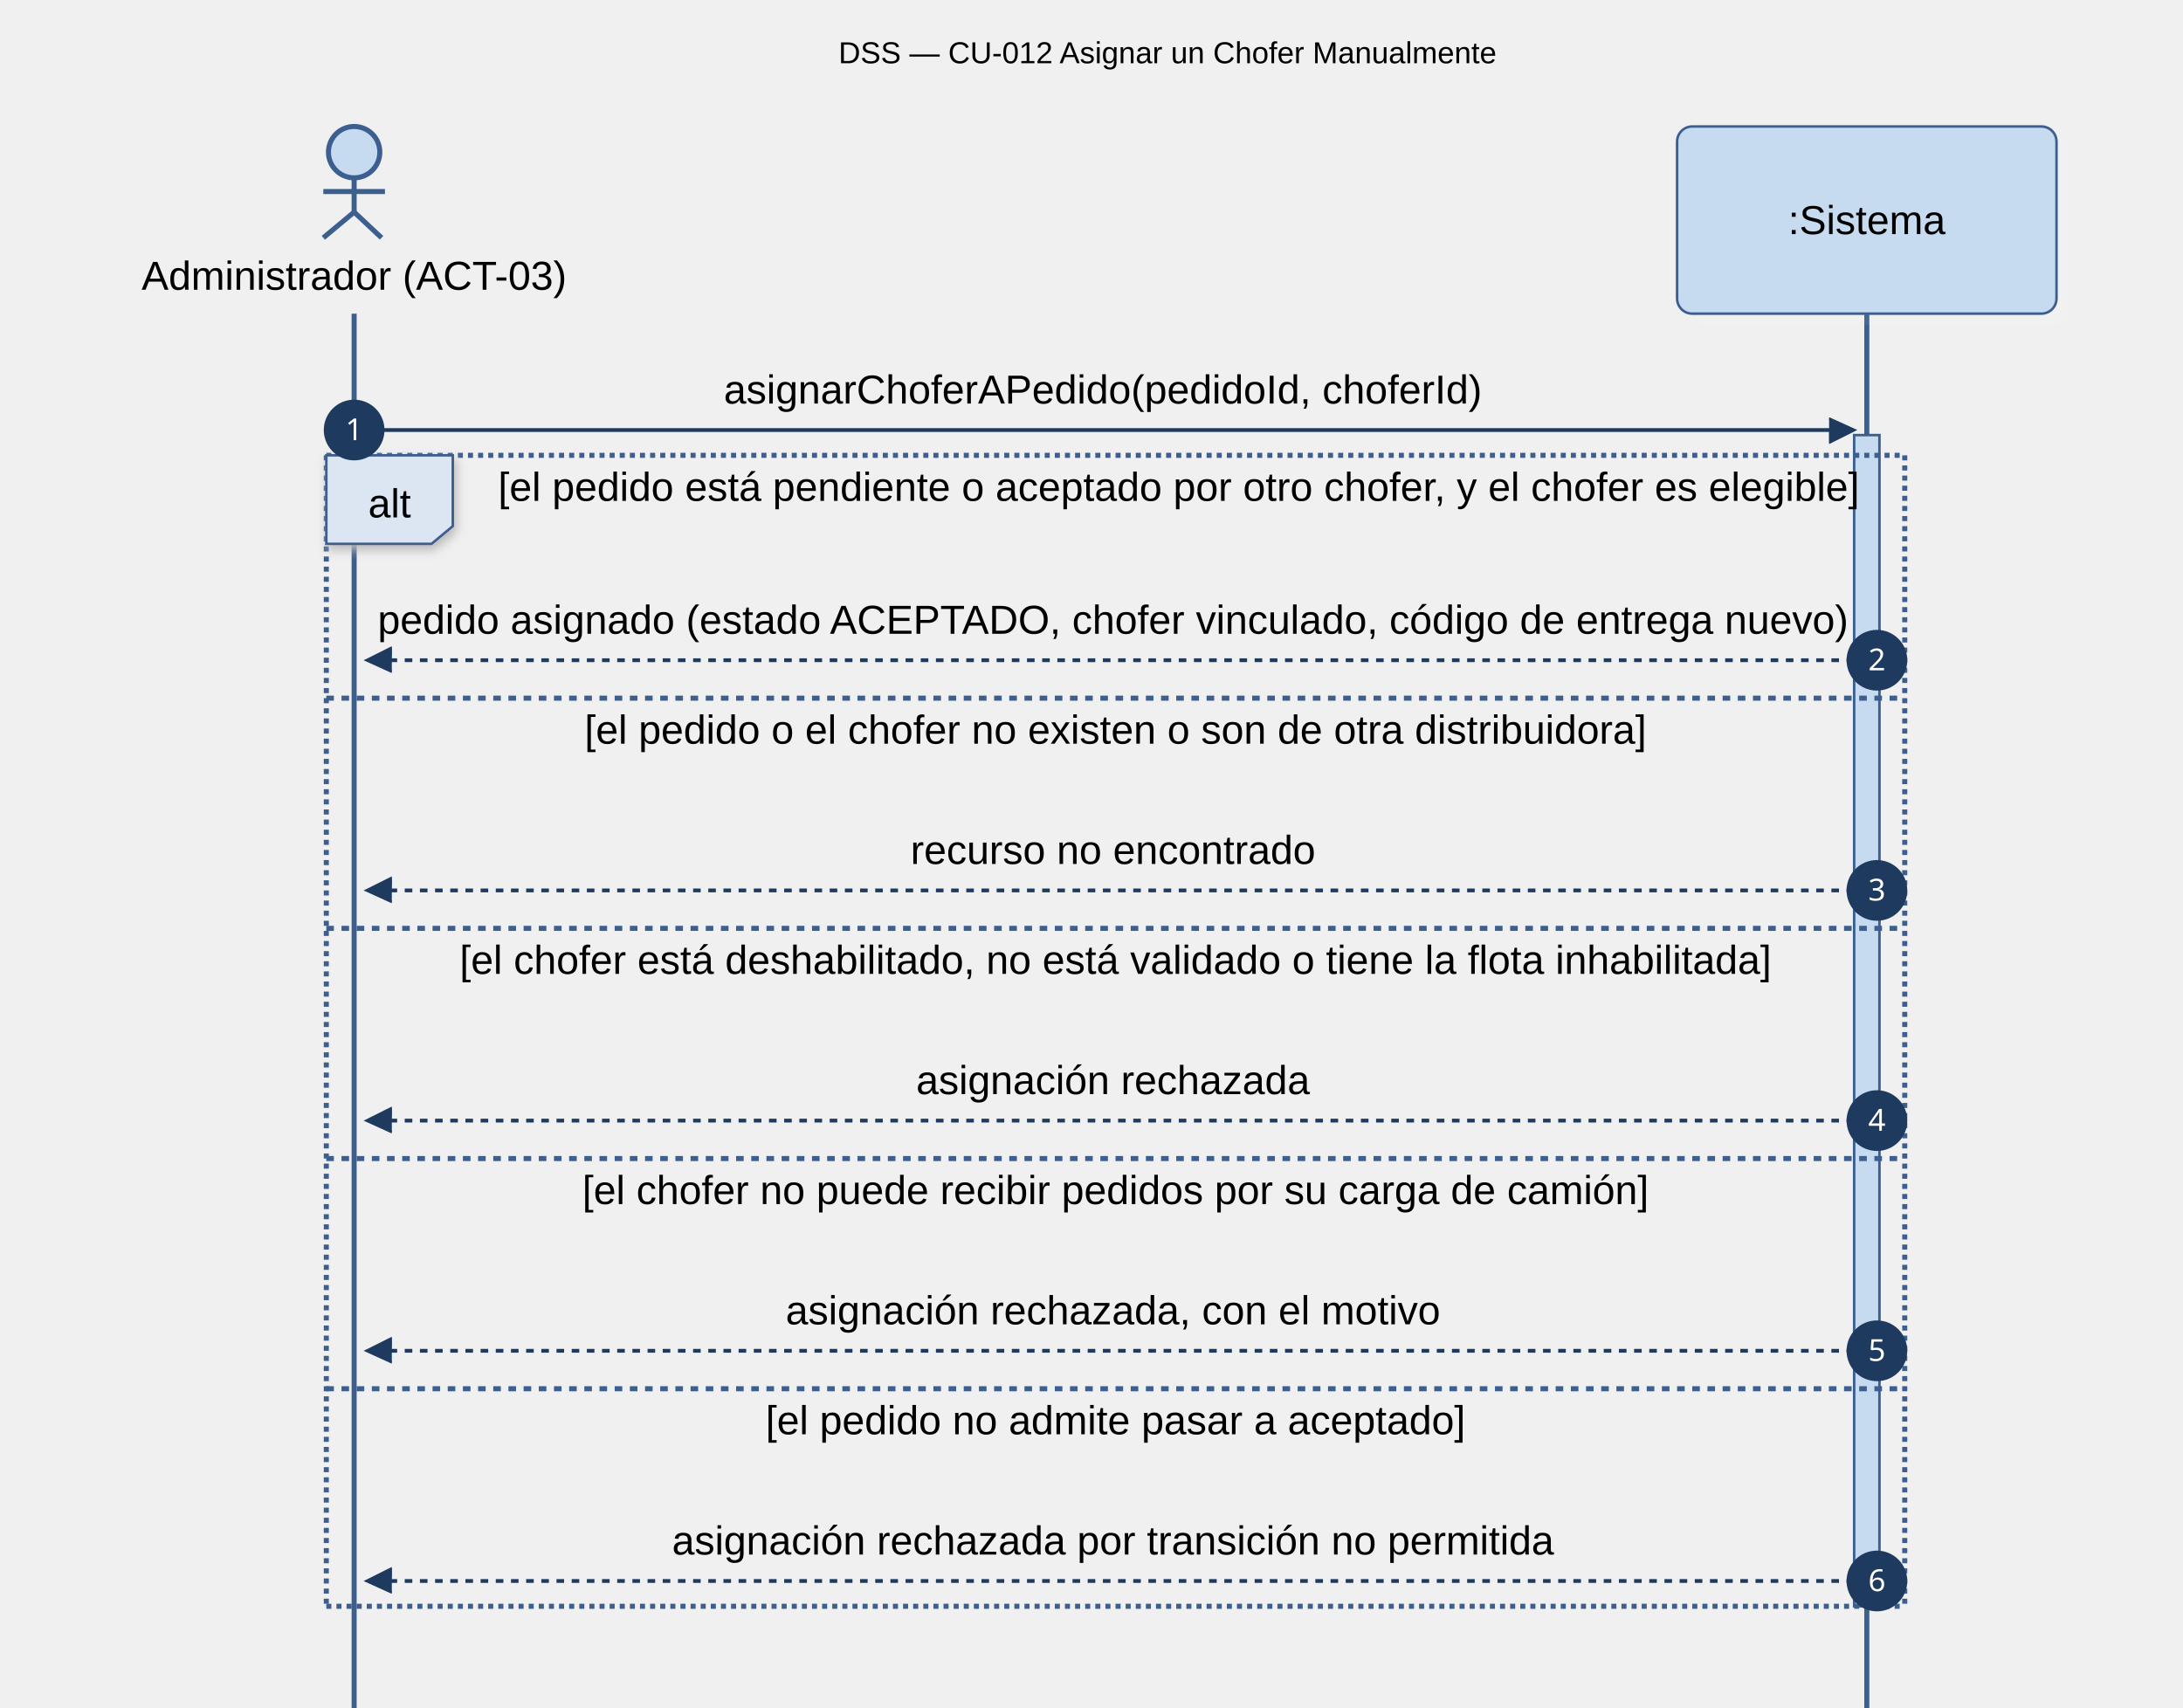
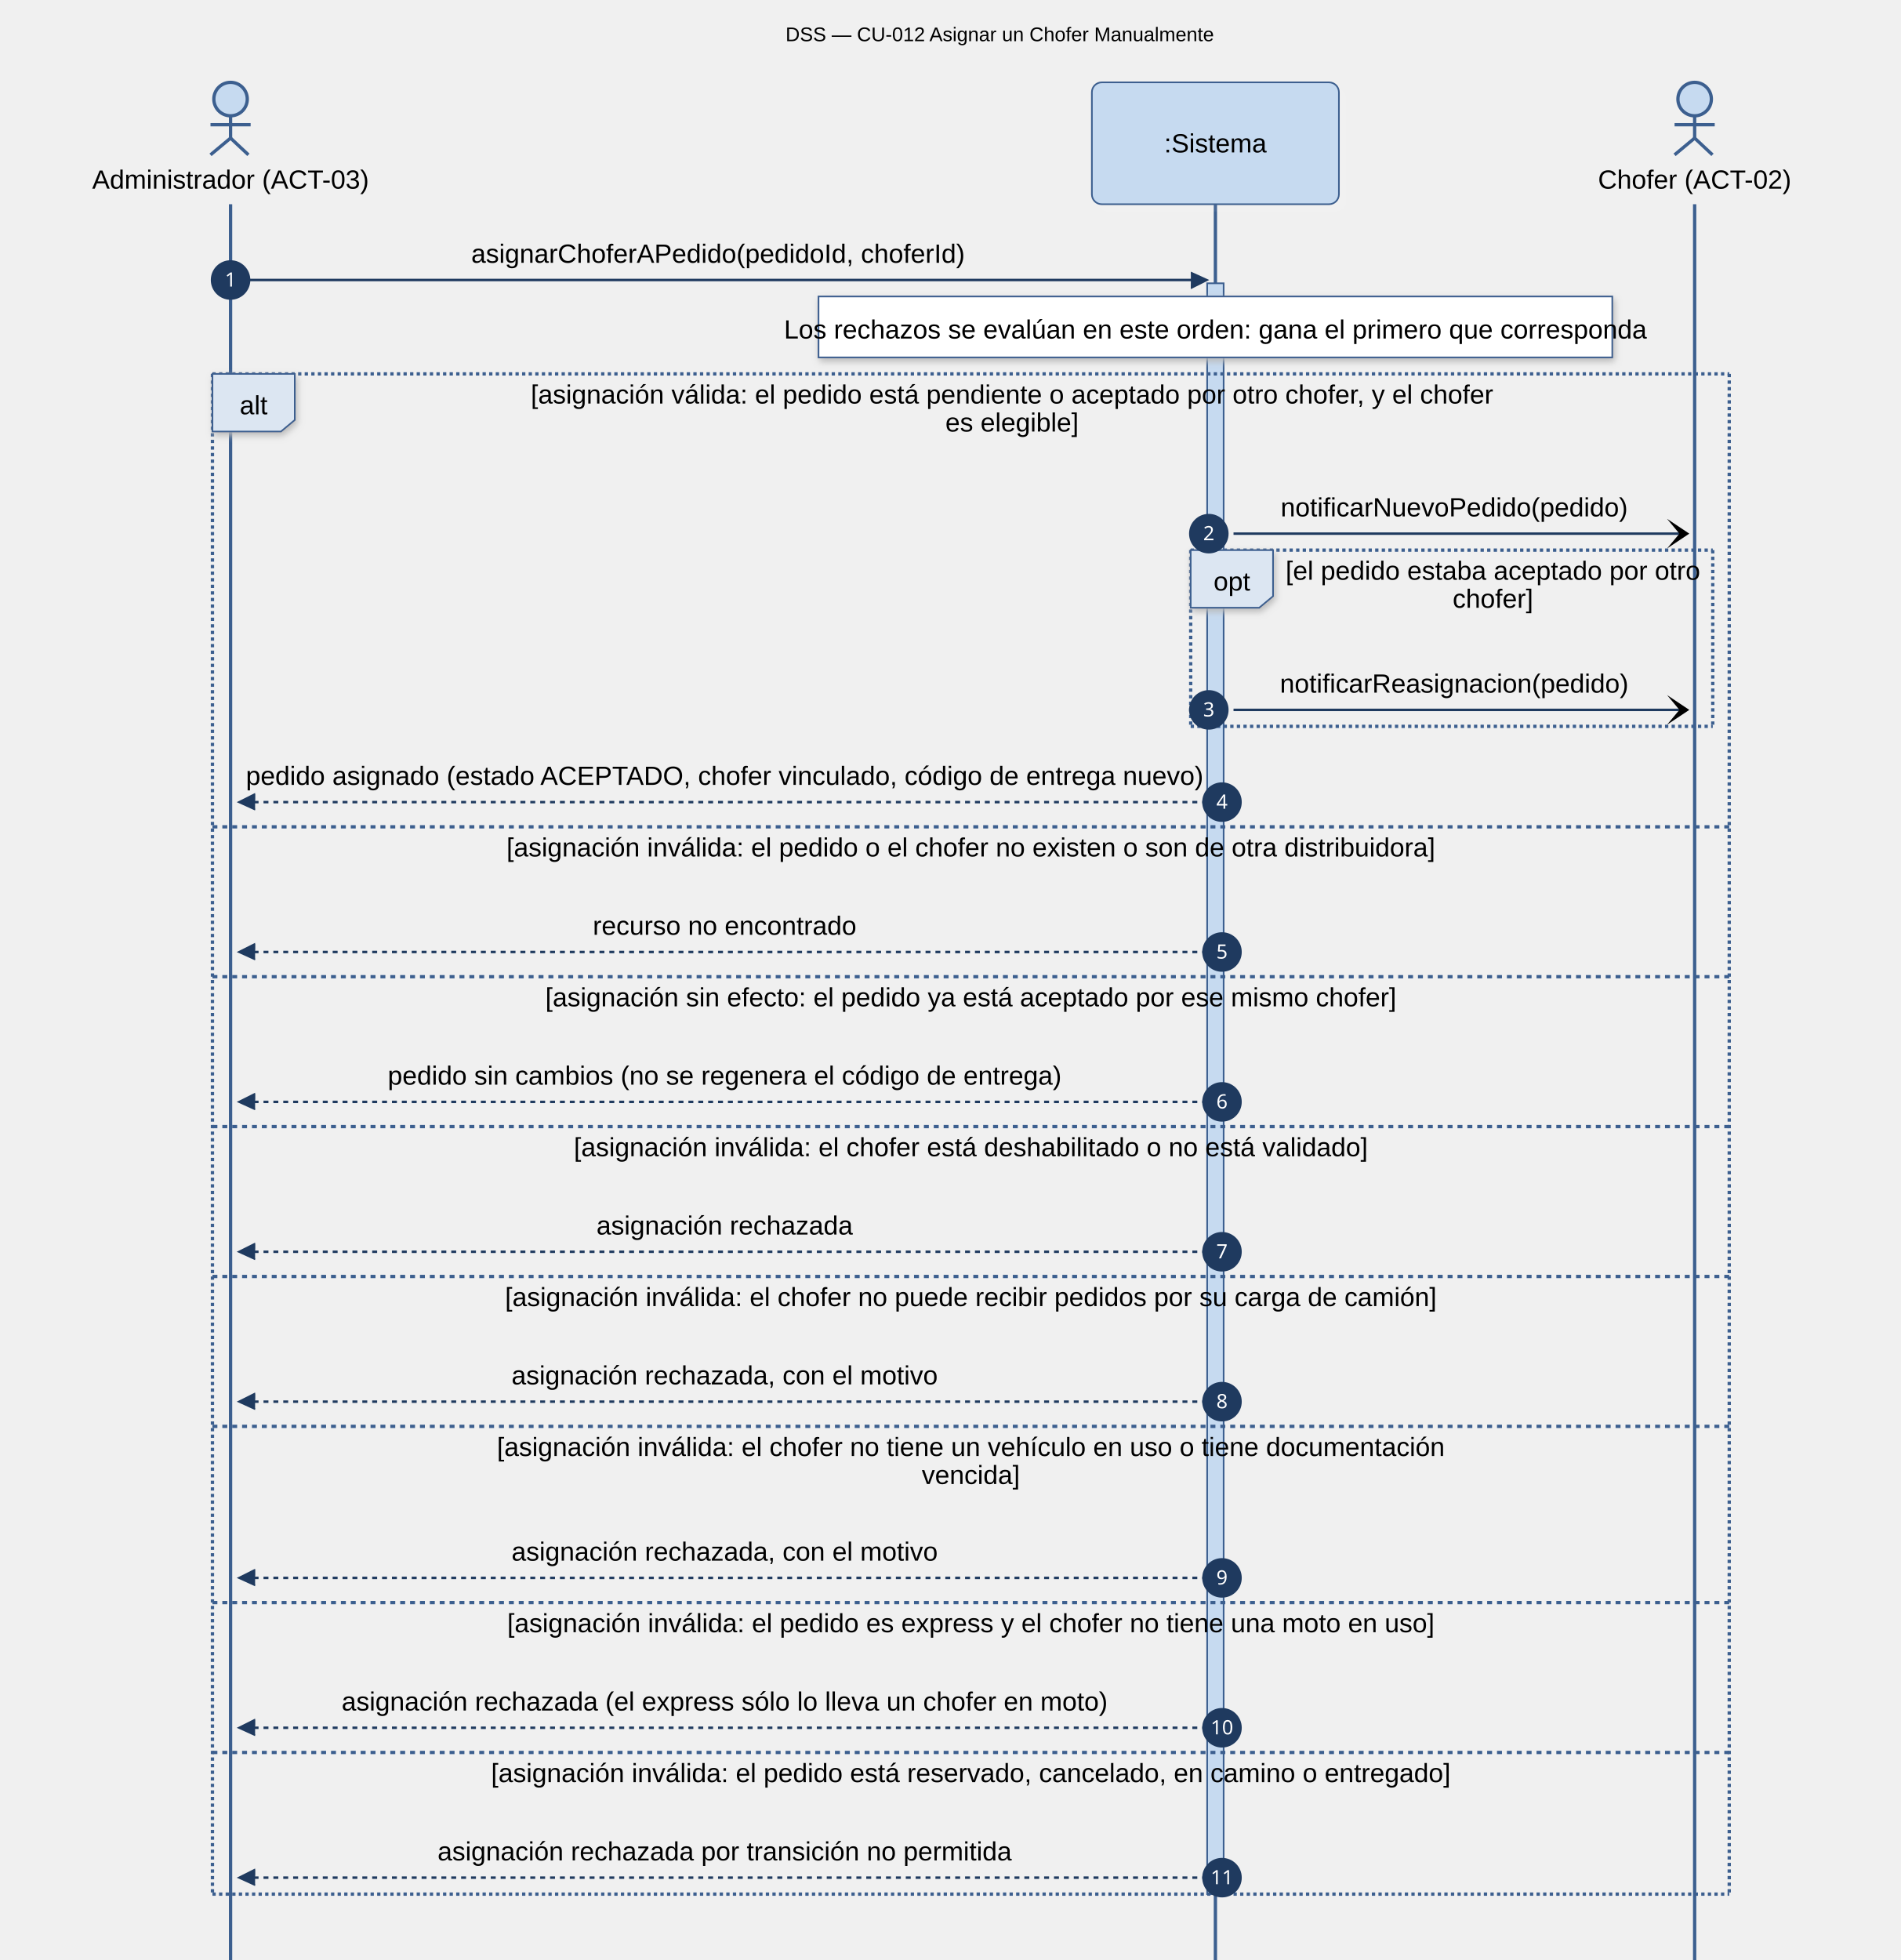
- <svg xmlns="http://www.w3.org/2000/svg" id="my-svg" width="100%" style="max-width: 863px; background-color: white;" viewBox="-50 -50 863 675" role="graphics-document document" aria-roledescription="sequence">
+ <svg xmlns="http://www.w3.org/2000/svg" id="my-svg" width="100%" style="max-width: 1154px; background-color: white;" viewBox="-50 -50 1154 1190" role="graphics-document document" aria-roledescription="sequence">
+   <g>
+     <line id="actor2" x1="979" y1="74" x2="979" y2="2000" class="actor-line 200" stroke-width="0.5px" stroke="#999" name="CHO" data-et="life-line" data-id="CHO" />
+   </g>
  <g>
    <line id="actor1" x1="688" y1="74" x2="688" y2="2000" class="actor-line 200" stroke-width="0.5px" stroke="#999" name="SIS" data-et="life-line" data-id="SIS" />
    <g id="root-1" data-look="neo" data-et="participant" data-type="participant" data-id="SIS">
      <rect x="613" y="0" fill="#eaeaea" stroke="#666" width="150" height="74" name="SIS" rx="6" ry="6" class="actor actor-top" data-look="neo" filter="url(#my-svg-drop-shadow)" />
      <text x="688" y="37" dominant-baseline="central" alignment-baseline="central" class="actor actor-box" style="text-anchor: middle; font-size: 16px; font-weight: 400;">
        <tspan x="688" dy="0">:Sistema</tspan>
      </text>
    </g>
  </g>
  <g>
    <line id="actor0" x1="90" y1="74" x2="90" y2="2000" class="actor-line 200" stroke-width="0.5px" stroke="#999" name="ADM" data-et="life-line" data-id="ADM" />
  </g>
  <style>#my-svg{font-family:Arial,Helvetica,sans-serif;font-size:12px;fill:#000000;}@keyframes edge-animation-frame{from{stroke-dashoffset:0;}}@keyframes dash{to{stroke-dashoffset:0;}}#my-svg .edge-animation-slow{stroke-dasharray:9,5!important;stroke-dashoffset:900;animation:dash 50s linear infinite;stroke-linecap:round;}#my-svg .edge-animation-fast{stroke-dasharray:9,5!important;stroke-dashoffset:900;animation:dash 20s linear infinite;stroke-linecap:round;}#my-svg .error-icon{fill:hsl(31.429, 58.333%, 90.882%);}#my-svg .error-text{fill:rgb(9.688, 22.604, 36.812);stroke:rgb(9.688, 22.604, 36.812);}#my-svg .edge-thickness-normal{stroke-width:1px;}#my-svg .edge-thickness-thick{stroke-width:3.5px;}#my-svg .edge-pattern-solid{stroke-dasharray:0;}#my-svg .edge-thickness-invisible{stroke-width:0;fill:none;}#my-svg .edge-pattern-dashed{stroke-dasharray:3;}#my-svg .edge-pattern-dotted{stroke-dasharray:2;}#my-svg .marker{fill:#1F3A5F;stroke:#1F3A5F;}#my-svg .marker.cross{stroke:#1F3A5F;}#my-svg svg{font-family:Arial,Helvetica,sans-serif;font-size:12px;}#my-svg p{margin:0;}#my-svg .actor{stroke:#3C5F8F;fill:#C6DAF0;stroke-width:1;}#my-svg rect.actor.outer-path[data-look="neo"]{filter:drop-shadow( 1px 2px 2px rgba(185,185,185,1));}#my-svg rect.note[data-look="neo"]{stroke:#3C5F8F;fill:#FFFFFF;filter:drop-shadow( 1px 2px 2px rgba(185,185,185,1));}#my-svg text.actor&gt;tspan{fill:#000000;stroke:none;}#my-svg .actor-line{stroke:#3C5F8F;}#my-svg .innerArc{stroke-width:1.5;stroke-dasharray:none;}#my-svg .messageLine0{stroke-width:1.5;stroke-dasharray:none;stroke:#1F3A5F;}#my-svg .messageLine1{stroke-width:1.5;stroke-dasharray:2,2;stroke:#1F3A5F;}#my-svg [id$="-arrowhead"] path{fill:#1F3A5F;stroke:#1F3A5F;}#my-svg .sequenceNumber{fill:#FFFFFF;}#my-svg [id$="-sequencenumber"]{fill:#1F3A5F;}#my-svg [id$="-crosshead"] path{fill:#1F3A5F;stroke:#1F3A5F;}#my-svg .messageText{fill:#000000;stroke:none;}#my-svg .labelBox{stroke:#3C5F8F;fill:#DCE6F2;filter:drop-shadow( 1px 2px 2px rgba(185,185,185,1));}#my-svg .labelText,#my-svg .labelText&gt;tspan{fill:#000000;stroke:none;}#my-svg .loopText,#my-svg .loopText&gt;tspan{fill:#000000;stroke:none;}#my-svg .sectionTitle,#my-svg .sectionTitle&gt;tspan{fill:#000000;stroke:none;}#my-svg .loopLine{stroke-width:2px;stroke-dasharray:2,2;stroke:#3C5F8F;fill:#3C5F8F;}#my-svg .note{stroke:#3C5F8F;fill:#FFFFFF;}#my-svg .noteText,#my-svg .noteText&gt;tspan{fill:#000000;stroke:none;}#my-svg .activation0{fill:#C6DAF0;stroke:#3C5F8F;}#my-svg .activation1{fill:#C6DAF0;stroke:#3C5F8F;}#my-svg .activation2{fill:#C6DAF0;stroke:#3C5F8F;}#my-svg .actorPopupMenu{position:absolute;}#my-svg .actorPopupMenuPanel{position:absolute;fill:#C6DAF0;box-shadow:0px 8px 16px 0px rgba(0,0,0,0.2);filter:drop-shadow(3px 5px 2px rgb(0 0 0 / 0.4));}#my-svg .actor-man circle,#my-svg line{fill:#C6DAF0;stroke-width:2px;}#my-svg g rect.rect{filter:drop-shadow( 1px 2px 2px rgba(185,185,185,1));stroke:#3C5F8F;}#my-svg .node .neo-node{stroke:#3C5F8F;}#my-svg [data-look="neo"].node rect,#my-svg [data-look="neo"].cluster rect,#my-svg [data-look="neo"].node polygon{stroke:url(#my-svg-gradient);filter:drop-shadow( 1px 2px 2px rgba(185,185,185,1));}#my-svg [data-look="neo"].swimlane.cluster rect{filter:none;}#my-svg [data-look="neo"].node path{stroke:url(#my-svg-gradient);stroke-width:1px;}#my-svg [data-look="neo"].node .outer-path{filter:drop-shadow( 1px 2px 2px rgba(185,185,185,1));}#my-svg [data-look="neo"].node .neo-line path{stroke:#3C5F8F;filter:none;}#my-svg [data-look="neo"].node circle{stroke:url(#my-svg-gradient);filter:drop-shadow( 1px 2px 2px rgba(185,185,185,1));}#my-svg [data-look="neo"].node circle .state-start{fill:#000000;}#my-svg [data-look="neo"].icon-shape .icon{fill:url(#my-svg-gradient);filter:drop-shadow( 1px 2px 2px rgba(185,185,185,1));}#my-svg [data-look="neo"].icon-shape .icon-neo path{stroke:url(#my-svg-gradient);filter:drop-shadow( 1px 2px 2px rgba(185,185,185,1));}#my-svg :root{--mermaid-font-family:"trebuchet ms",verdana,arial,sans-serif;}</style>
  <g />
  <defs>
    <symbol id="my-svg-computer" width="24" height="24">
      <path transform="scale(.5)" d="M2 2v13h20v-13h-20zm18 11h-16v-9h16v9zm-10.228 6l.466-1h3.524l.467 1h-4.457zm14.228 3h-24l2-6h2.104l-1.33 4h18.45l-1.297-4h2.073l2 6zm-5-10h-14v-7h14v7z" />
    </symbol>
  </defs>
  <defs>
    <symbol id="my-svg-database" fill-rule="evenodd" clip-rule="evenodd">
      <path transform="scale(.5)" d="M12.258.001l.256.004.255.005.253.008.251.01.249.012.247.015.246.016.242.019.241.02.239.023.236.024.233.027.231.028.229.031.225.032.223.034.22.036.217.038.214.04.211.041.208.043.205.045.201.046.198.048.194.05.191.051.187.053.183.054.18.056.175.057.172.059.168.06.163.061.16.063.155.064.15.066.074.033.073.033.071.034.07.034.069.035.068.035.067.035.066.035.064.036.064.036.062.036.06.036.06.037.058.037.058.037.055.038.055.038.053.038.052.038.051.039.05.039.048.039.047.039.045.04.044.04.043.04.041.04.04.041.039.041.037.041.036.041.034.041.033.042.032.042.03.042.029.042.027.042.026.043.024.043.023.043.021.043.02.043.018.044.017.043.015.044.013.044.012.044.011.045.009.044.007.045.006.045.004.045.002.045.001.045v17l-.001.045-.002.045-.004.045-.006.045-.007.045-.009.044-.011.045-.012.044-.013.044-.015.044-.017.043-.018.044-.02.043-.021.043-.023.043-.024.043-.026.043-.027.042-.029.042-.03.042-.032.042-.033.042-.034.041-.036.041-.037.041-.039.041-.04.041-.041.04-.043.04-.044.04-.045.04-.047.039-.048.039-.05.039-.051.039-.052.038-.053.038-.055.038-.055.038-.058.037-.058.037-.06.037-.06.036-.062.036-.064.036-.064.036-.066.035-.067.035-.068.035-.069.035-.07.034-.071.034-.073.033-.074.033-.15.066-.155.064-.16.063-.163.061-.168.06-.172.059-.175.057-.18.056-.183.054-.187.053-.191.051-.194.05-.198.048-.201.046-.205.045-.208.043-.211.041-.214.04-.217.038-.22.036-.223.034-.225.032-.229.031-.231.028-.233.027-.236.024-.239.023-.241.02-.242.019-.246.016-.247.015-.249.012-.251.01-.253.008-.255.005-.256.004-.258.001-.258-.001-.256-.004-.255-.005-.253-.008-.251-.01-.249-.012-.247-.015-.245-.016-.243-.019-.241-.02-.238-.023-.236-.024-.234-.027-.231-.028-.228-.031-.226-.032-.223-.034-.22-.036-.217-.038-.214-.04-.211-.041-.208-.043-.204-.045-.201-.046-.198-.048-.195-.05-.19-.051-.187-.053-.184-.054-.179-.056-.176-.057-.172-.059-.167-.06-.164-.061-.159-.063-.155-.064-.151-.066-.074-.033-.072-.033-.072-.034-.07-.034-.069-.035-.068-.035-.067-.035-.066-.035-.064-.036-.063-.036-.062-.036-.061-.036-.06-.037-.058-.037-.057-.037-.056-.038-.055-.038-.053-.038-.052-.038-.051-.039-.049-.039-.049-.039-.046-.039-.046-.04-.044-.04-.043-.04-.041-.04-.04-.041-.039-.041-.037-.041-.036-.041-.034-.041-.033-.042-.032-.042-.03-.042-.029-.042-.027-.042-.026-.043-.024-.043-.023-.043-.021-.043-.02-.043-.018-.044-.017-.043-.015-.044-.013-.044-.012-.044-.011-.045-.009-.044-.007-.045-.006-.045-.004-.045-.002-.045-.001-.045v-17l.001-.045.002-.045.004-.045.006-.045.007-.045.009-.044.011-.045.012-.044.013-.044.015-.044.017-.043.018-.044.02-.043.021-.043.023-.043.024-.043.026-.043.027-.042.029-.042.03-.042.032-.042.033-.042.034-.041.036-.041.037-.041.039-.041.04-.041.041-.04.043-.04.044-.04.046-.04.046-.039.049-.039.049-.039.051-.039.052-.038.053-.038.055-.038.056-.038.057-.037.058-.037.06-.037.061-.036.062-.036.063-.036.064-.036.066-.035.067-.035.068-.035.069-.035.07-.034.072-.034.072-.033.074-.033.151-.066.155-.064.159-.063.164-.061.167-.06.172-.059.176-.057.179-.056.184-.054.187-.053.19-.051.195-.05.198-.048.201-.046.204-.045.208-.043.211-.041.214-.04.217-.038.22-.036.223-.034.226-.032.228-.031.231-.028.234-.027.236-.024.238-.023.241-.02.243-.019.245-.016.247-.015.249-.012.251-.01.253-.008.255-.005.256-.004.258-.001.258.001zm-9.258 20.499v.01l.001.021.003.021.004.022.005.021.006.022.007.022.009.023.01.022.011.023.012.023.013.023.015.023.016.024.017.023.018.024.019.024.021.024.022.025.023.024.024.025.052.049.056.05.061.051.066.051.07.051.075.051.079.052.084.052.088.052.092.052.097.052.102.051.105.052.11.052.114.051.119.051.123.051.127.05.131.05.135.05.139.048.144.049.147.047.152.047.155.047.16.045.163.045.167.043.171.043.176.041.178.041.183.039.187.039.19.037.194.035.197.035.202.033.204.031.209.03.212.029.216.027.219.025.222.024.226.021.23.02.233.018.236.016.24.015.243.012.246.01.249.008.253.005.256.004.259.001.26-.001.257-.004.254-.005.25-.008.247-.011.244-.012.241-.014.237-.016.233-.018.231-.021.226-.021.224-.024.22-.026.216-.027.212-.028.21-.031.205-.031.202-.034.198-.034.194-.036.191-.037.187-.039.183-.04.179-.04.175-.042.172-.043.168-.044.163-.045.16-.046.155-.046.152-.047.148-.048.143-.049.139-.049.136-.05.131-.05.126-.05.123-.051.118-.052.114-.051.11-.052.106-.052.101-.052.096-.052.092-.052.088-.053.083-.051.079-.052.074-.052.07-.051.065-.051.06-.051.056-.05.051-.05.023-.024.023-.025.021-.024.02-.024.019-.024.018-.024.017-.024.015-.023.014-.024.013-.023.012-.023.01-.023.01-.022.008-.022.006-.022.006-.022.004-.022.004-.021.001-.021.001-.021v-4.127l-.077.055-.08.053-.083.054-.085.053-.087.052-.09.052-.093.051-.095.05-.097.05-.1.049-.102.049-.105.048-.106.047-.109.047-.111.046-.114.045-.115.045-.118.044-.12.043-.122.042-.124.042-.126.041-.128.04-.13.04-.132.038-.134.038-.135.037-.138.037-.139.035-.142.035-.143.034-.144.033-.147.032-.148.031-.15.03-.151.03-.153.029-.154.027-.156.027-.158.026-.159.025-.161.024-.162.023-.163.022-.165.021-.166.02-.167.019-.169.018-.169.017-.171.016-.173.015-.173.014-.175.013-.175.012-.177.011-.178.01-.179.008-.179.008-.181.006-.182.005-.182.004-.184.003-.184.002h-.37l-.184-.002-.184-.003-.182-.004-.182-.005-.181-.006-.179-.008-.179-.008-.178-.01-.176-.011-.176-.012-.175-.013-.173-.014-.172-.015-.171-.016-.17-.017-.169-.018-.167-.019-.166-.02-.165-.021-.163-.022-.162-.023-.161-.024-.159-.025-.157-.026-.156-.027-.155-.027-.153-.029-.151-.03-.15-.03-.148-.031-.146-.032-.145-.033-.143-.034-.141-.035-.14-.035-.137-.037-.136-.037-.134-.038-.132-.038-.13-.04-.128-.04-.126-.041-.124-.042-.122-.042-.12-.044-.117-.043-.116-.045-.113-.045-.112-.046-.109-.047-.106-.047-.105-.048-.102-.049-.1-.049-.097-.05-.095-.05-.093-.052-.09-.051-.087-.052-.085-.053-.083-.054-.08-.054-.077-.054v4.127zm0-5.654v.011l.001.021.003.021.004.021.005.022.006.022.007.022.009.022.01.022.011.023.012.023.013.023.015.024.016.023.017.024.018.024.019.024.021.024.022.024.023.025.024.024.052.05.056.05.061.05.066.051.07.051.075.052.079.051.084.052.088.052.092.052.097.052.102.052.105.052.11.051.114.051.119.052.123.05.127.051.131.05.135.049.139.049.144.048.147.048.152.047.155.046.16.045.163.045.167.044.171.042.176.042.178.04.183.04.187.038.19.037.194.036.197.034.202.033.204.032.209.03.212.028.216.027.219.025.222.024.226.022.23.02.233.018.236.016.24.014.243.012.246.01.249.008.253.006.256.003.259.001.26-.001.257-.003.254-.006.25-.008.247-.01.244-.012.241-.015.237-.016.233-.018.231-.02.226-.022.224-.024.22-.025.216-.027.212-.029.21-.03.205-.032.202-.033.198-.035.194-.036.191-.037.187-.039.183-.039.179-.041.175-.042.172-.043.168-.044.163-.045.16-.045.155-.047.152-.047.148-.048.143-.048.139-.05.136-.049.131-.05.126-.051.123-.051.118-.051.114-.052.11-.052.106-.052.101-.052.096-.052.092-.052.088-.052.083-.052.079-.052.074-.051.07-.052.065-.051.06-.05.056-.051.051-.049.023-.025.023-.024.021-.025.02-.024.019-.024.018-.024.017-.024.015-.023.014-.023.013-.024.012-.022.01-.023.01-.023.008-.022.006-.022.006-.022.004-.021.004-.022.001-.021.001-.021v-4.139l-.077.054-.08.054-.083.054-.085.052-.087.053-.09.051-.093.051-.095.051-.097.05-.1.049-.102.049-.105.048-.106.047-.109.047-.111.046-.114.045-.115.044-.118.044-.12.044-.122.042-.124.042-.126.041-.128.04-.13.039-.132.039-.134.038-.135.037-.138.036-.139.036-.142.035-.143.033-.144.033-.147.033-.148.031-.15.03-.151.03-.153.028-.154.028-.156.027-.158.026-.159.025-.161.024-.162.023-.163.022-.165.021-.166.02-.167.019-.169.018-.169.017-.171.016-.173.015-.173.014-.175.013-.175.012-.177.011-.178.009-.179.009-.179.007-.181.007-.182.005-.182.004-.184.003-.184.002h-.37l-.184-.002-.184-.003-.182-.004-.182-.005-.181-.007-.179-.007-.179-.009-.178-.009-.176-.011-.176-.012-.175-.013-.173-.014-.172-.015-.171-.016-.17-.017-.169-.018-.167-.019-.166-.02-.165-.021-.163-.022-.162-.023-.161-.024-.159-.025-.157-.026-.156-.027-.155-.028-.153-.028-.151-.03-.15-.03-.148-.031-.146-.033-.145-.033-.143-.033-.141-.035-.14-.036-.137-.036-.136-.037-.134-.038-.132-.039-.13-.039-.128-.04-.126-.041-.124-.042-.122-.043-.12-.043-.117-.044-.116-.044-.113-.046-.112-.046-.109-.046-.106-.047-.105-.048-.102-.049-.1-.049-.097-.05-.095-.051-.093-.051-.09-.051-.087-.053-.085-.052-.083-.054-.08-.054-.077-.054v4.139zm0-5.666v.011l.001.02.003.022.004.021.005.022.006.021.007.022.009.023.01.022.011.023.012.023.013.023.015.023.016.024.017.024.018.023.019.024.021.025.022.024.023.024.024.025.052.05.056.05.061.05.066.051.07.051.075.052.079.051.084.052.088.052.092.052.097.052.102.052.105.051.11.052.114.051.119.051.123.051.127.05.131.05.135.05.139.049.144.048.147.048.152.047.155.046.16.045.163.045.167.043.171.043.176.042.178.04.183.04.187.038.19.037.194.036.197.034.202.033.204.032.209.03.212.028.216.027.219.025.222.024.226.021.23.02.233.018.236.017.24.014.243.012.246.01.249.008.253.006.256.003.259.001.26-.001.257-.003.254-.006.25-.008.247-.01.244-.013.241-.014.237-.016.233-.018.231-.02.226-.022.224-.024.22-.025.216-.027.212-.029.21-.03.205-.032.202-.033.198-.035.194-.036.191-.037.187-.039.183-.039.179-.041.175-.042.172-.043.168-.044.163-.045.16-.045.155-.047.152-.047.148-.048.143-.049.139-.049.136-.049.131-.051.126-.05.123-.051.118-.052.114-.051.11-.052.106-.052.101-.052.096-.052.092-.052.088-.052.083-.052.079-.052.074-.052.07-.051.065-.051.06-.051.056-.05.051-.049.023-.025.023-.025.021-.024.02-.024.019-.024.018-.024.017-.024.015-.023.014-.024.013-.023.012-.023.01-.022.01-.023.008-.022.006-.022.006-.022.004-.022.004-.021.001-.021.001-.021v-4.153l-.077.054-.08.054-.083.053-.085.053-.087.053-.09.051-.093.051-.095.051-.097.05-.1.049-.102.048-.105.048-.106.048-.109.046-.111.046-.114.046-.115.044-.118.044-.12.043-.122.043-.124.042-.126.041-.128.04-.13.039-.132.039-.134.038-.135.037-.138.036-.139.036-.142.034-.143.034-.144.033-.147.032-.148.032-.15.03-.151.03-.153.028-.154.028-.156.027-.158.026-.159.024-.161.024-.162.023-.163.023-.165.021-.166.02-.167.019-.169.018-.169.017-.171.016-.173.015-.173.014-.175.013-.175.012-.177.01-.178.01-.179.009-.179.007-.181.006-.182.006-.182.004-.184.003-.184.001-.185.001-.185-.001-.184-.001-.184-.003-.182-.004-.182-.006-.181-.006-.179-.007-.179-.009-.178-.01-.176-.01-.176-.012-.175-.013-.173-.014-.172-.015-.171-.016-.17-.017-.169-.018-.167-.019-.166-.02-.165-.021-.163-.023-.162-.023-.161-.024-.159-.024-.157-.026-.156-.027-.155-.028-.153-.028-.151-.03-.15-.03-.148-.032-.146-.032-.145-.033-.143-.034-.141-.034-.14-.036-.137-.036-.136-.037-.134-.038-.132-.039-.13-.039-.128-.041-.126-.041-.124-.041-.122-.043-.12-.043-.117-.044-.116-.044-.113-.046-.112-.046-.109-.046-.106-.048-.105-.048-.102-.048-.1-.05-.097-.049-.095-.051-.093-.051-.09-.052-.087-.052-.085-.053-.083-.053-.08-.054-.077-.054v4.153zm8.74-8.179l-.257.004-.254.005-.25.008-.247.011-.244.012-.241.014-.237.016-.233.018-.231.021-.226.022-.224.023-.22.026-.216.027-.212.028-.21.031-.205.032-.202.033-.198.034-.194.036-.191.038-.187.038-.183.04-.179.041-.175.042-.172.043-.168.043-.163.045-.16.046-.155.046-.152.048-.148.048-.143.048-.139.049-.136.05-.131.05-.126.051-.123.051-.118.051-.114.052-.11.052-.106.052-.101.052-.096.052-.092.052-.088.052-.083.052-.079.052-.074.051-.07.052-.065.051-.06.05-.056.05-.051.05-.023.025-.023.024-.021.024-.02.025-.019.024-.018.024-.017.023-.015.024-.014.023-.013.023-.012.023-.01.023-.01.022-.008.022-.006.023-.006.021-.004.022-.004.021-.001.021-.001.021.001.021.001.021.004.021.004.022.006.021.006.023.008.022.01.022.01.023.012.023.013.023.014.023.015.024.017.023.018.024.019.024.02.025.021.024.023.024.023.025.051.05.056.05.06.05.065.051.07.052.074.051.079.052.083.052.088.052.092.052.096.052.101.052.106.052.11.052.114.052.118.051.123.051.126.051.131.05.136.05.139.049.143.048.148.048.152.048.155.046.16.046.163.045.168.043.172.043.175.042.179.041.183.04.187.038.191.038.194.036.198.034.202.033.205.032.21.031.212.028.216.027.22.026.224.023.226.022.231.021.233.018.237.016.241.014.244.012.247.011.25.008.254.005.257.004.26.001.26-.001.257-.004.254-.005.25-.008.247-.011.244-.012.241-.014.237-.016.233-.018.231-.021.226-.022.224-.023.22-.026.216-.027.212-.028.21-.031.205-.032.202-.033.198-.034.194-.036.191-.038.187-.038.183-.04.179-.041.175-.042.172-.043.168-.043.163-.045.16-.046.155-.046.152-.048.148-.048.143-.048.139-.049.136-.05.131-.05.126-.051.123-.051.118-.051.114-.052.11-.052.106-.052.101-.052.096-.052.092-.052.088-.052.083-.052.079-.052.074-.051.07-.052.065-.051.06-.05.056-.05.051-.05.023-.025.023-.024.021-.024.02-.025.019-.024.018-.024.017-.023.015-.024.014-.023.013-.023.012-.023.01-.023.01-.022.008-.022.006-.023.006-.021.004-.022.004-.021.001-.021.001-.021-.001-.021-.001-.021-.004-.021-.004-.022-.006-.021-.006-.023-.008-.022-.01-.022-.01-.023-.012-.023-.013-.023-.014-.023-.015-.024-.017-.023-.018-.024-.019-.024-.02-.025-.021-.024-.023-.024-.023-.025-.051-.05-.056-.05-.06-.05-.065-.051-.07-.052-.074-.051-.079-.052-.083-.052-.088-.052-.092-.052-.096-.052-.101-.052-.106-.052-.11-.052-.114-.052-.118-.051-.123-.051-.126-.051-.131-.05-.136-.05-.139-.049-.143-.048-.148-.048-.152-.048-.155-.046-.16-.046-.163-.045-.168-.043-.172-.043-.175-.042-.179-.041-.183-.04-.187-.038-.191-.038-.194-.036-.198-.034-.202-.033-.205-.032-.21-.031-.212-.028-.216-.027-.22-.026-.224-.023-.226-.022-.231-.021-.233-.018-.237-.016-.241-.014-.244-.012-.247-.011-.25-.008-.254-.005-.257-.004-.26-.001-.26.001z" />
    </symbol>
  </defs>
  <defs>
    <symbol id="my-svg-clock" width="24" height="24">
      <path transform="scale(.5)" d="M12 2c5.514 0 10 4.486 10 10s-4.486 10-10 10-10-4.486-10-10 4.486-10 10-10zm0-2c-6.627 0-12 5.373-12 12s5.373 12 12 12 12-5.373 12-12-5.373-12-12-12zm5.848 12.459c.202.038.202.333.001.372-1.907.361-6.045 1.111-6.547 1.111-.719 0-1.301-.582-1.301-1.301 0-.512.77-5.447 1.125-7.445.034-.192.312-.181.343.014l.985 6.238 5.394 1.011z" />
    </symbol>
  </defs>
  <defs>
    <marker id="my-svg-arrowhead" refX="7.9" refY="5" markerUnits="userSpaceOnUse" markerWidth="12" markerHeight="12" orient="auto-start-reverse">
      <path d="M -1 0 L 10 5 L 0 10 z" />
    </marker>
  </defs>
  <defs>
    <marker id="my-svg-crosshead" markerWidth="15" markerHeight="8" orient="auto" refX="4" refY="4.5">
      <path fill="none" stroke="#000000" stroke-width="1pt" d="M 1,2 L 6,7 M 6,2 L 1,7" style="stroke-dasharray: 0, 0;" />
    </marker>
  </defs>
  <defs>
    <marker id="my-svg-filled-head" refX="15.5" refY="7" markerWidth="20" markerHeight="28" orient="auto">
      <path d="M 18,7 L9,13 L14,7 L9,1 Z" />
    </marker>
  </defs>
  <defs>
    <marker id="my-svg-sequencenumber" refX="15" refY="15" markerWidth="60" markerHeight="40" orient="auto">
      <circle cx="15" cy="15" r="6" />
    </marker>
  </defs>
  <defs>
    <marker id="my-svg-solidTopArrowHead" refX="7.9" refY="7.25" markerUnits="userSpaceOnUse" markerWidth="12" markerHeight="12" orient="auto-start-reverse">
      <path d="M 0 0 L 10 8 L 0 8 z" />
    </marker>
  </defs>
  <defs>
    <marker id="my-svg-solidBottomArrowHead" refX="7.9" refY="0.75" markerUnits="userSpaceOnUse" markerWidth="12" markerHeight="12" orient="auto-start-reverse">
      <path d="M 0 0 L 10 0 L 0 8 z" />
    </marker>
  </defs>
  <defs>
    <marker id="my-svg-stickTopArrowHead" refX="7.5" refY="7" markerUnits="userSpaceOnUse" markerWidth="12" markerHeight="12" orient="auto-start-reverse">
      <path d="M 0 0 L 7 7" stroke="black" stroke-width="1.5" fill="none" />
    </marker>
  </defs>
  <defs>
    <marker id="my-svg-stickBottomArrowHead" refX="7.5" refY="0" markerUnits="userSpaceOnUse" markerWidth="12" markerHeight="12" orient="auto-start-reverse">
      <path d="M 0 7 L 7 0" stroke="black" stroke-width="1.5" fill="none" />
    </marker>
  </defs>
  <defs>
    <filter id="my-svg-drop-shadow" height="130%" width="130%">
      <feDropShadow dx="4" dy="4" stdDeviation="0" flood-opacity="0.06" flood-color="#FFFFFF" />
    </filter>
  </defs>
  <g>
-     <rect x="683" y="122" fill="#EDF2AE" stroke="#666" width="10" height="463" class="activation0" data-look="neo" />
+     <rect x="683" y="122" fill="#EDF2AE" stroke="#666" width="10" height="978" class="activation0" data-look="neo" />
  </g>
-   <g data-et="control-structure" data-id="i13">
-     <line x1="79" y1="130" x2="703" y2="130" class="loopLine" />
-     <line x1="703" y1="130" x2="703" y2="585" class="loopLine" />
-     <line x1="79" y1="585" x2="703" y2="585" class="loopLine" />
-     <line x1="79" y1="130" x2="79" y2="585" class="loopLine" />
-     <line x1="79" y1="226" x2="703" y2="226" class="loopLine" style="stroke-dasharray: 3, 3;" />
-     <line x1="79" y1="317" x2="703" y2="317" class="loopLine" style="stroke-dasharray: 3, 3;" />
-     <line x1="79" y1="408" x2="703" y2="408" class="loopLine" style="stroke-dasharray: 3, 3;" />
-     <line x1="79" y1="499" x2="703" y2="499" class="loopLine" style="stroke-dasharray: 3, 3;" />
-     <polygon points="79,130 129,130 129,158 120.6,165 79,165" class="labelBox" />
-     <text x="104" y="150" text-anchor="middle" dominant-baseline="middle" alignment-baseline="middle" class="labelText" style="font-size: 16px; font-weight: 400;">alt</text>
-     <text x="416" y="148" text-anchor="middle" class="loopText" style="font-size: 16px; font-weight: 400;">
-       <tspan x="416">[el pedido está pendiente o aceptado por otro chofer, y el chofer es elegible]</tspan>
+   <g data-et="note" data-id="i3">
+     <rect x="447" y="130" fill="#EDF2AE" stroke="#666" width="482" height="37" class="note" data-look="neo" />
+     <text x="688" y="135" text-anchor="middle" dominant-baseline="middle" alignment-baseline="middle" class="noteText" dy="1em" style="font-size: 16px; font-weight: 400;">
+       <tspan x="688">Los rechazos se evalúan en este orden: gana el primero que corresponda</tspan>
    </text>
-     <text x="391" y="244" text-anchor="middle" class="sectionTitle" style="font-size: 16px; font-weight: 400;">[el pedido o el chofer no existen o son de otra distribuidora]</text>
-     <text x="391" y="335" text-anchor="middle" class="sectionTitle" style="font-size: 16px; font-weight: 400;">[el chofer está deshabilitado, no está validado o tiene la flota inhabilitada]</text>
-     <text x="391" y="426" text-anchor="middle" class="sectionTitle" style="font-size: 16px; font-weight: 400;">[el chofer no puede recibir pedidos por su carga de camión]</text>
-     <text x="391" y="517" text-anchor="middle" class="sectionTitle" style="font-size: 16px; font-weight: 400;">[el pedido no admite pasar a aceptado]</text>
+   </g>
+   <g data-et="control-structure" data-id="i8">
+     <line x1="673" y1="284" x2="990" y2="284" class="loopLine" />
+     <line x1="990" y1="284" x2="990" y2="391" class="loopLine" />
+     <line x1="673" y1="391" x2="990" y2="391" class="loopLine" />
+     <line x1="673" y1="284" x2="673" y2="391" class="loopLine" />
+     <polygon points="673,284 723,284 723,312 714.6,319 673,319" class="labelBox" />
+     <text x="698" y="304" text-anchor="middle" dominant-baseline="middle" alignment-baseline="middle" class="labelText" style="font-size: 16px; font-weight: 400;">opt</text>
+     <text x="856.5" y="302" text-anchor="middle" class="loopText" style="font-size: 16px; font-weight: 400;">
+       <tspan x="856.5">[el pedido estaba aceptado por otro</tspan>
+     </text>
+     <text x="856.5" y="319" text-anchor="middle" class="loopText" style="font-size: 16px; font-weight: 400;">
+       <tspan x="856.5">chofer]</tspan>
+     </text>
+   </g>
+   <g data-et="control-structure" data-id="i24">
+     <line x1="79" y1="177" x2="1000" y2="177" class="loopLine" />
+     <line x1="1000" y1="177" x2="1000" y2="1100" class="loopLine" />
+     <line x1="79" y1="1100" x2="1000" y2="1100" class="loopLine" />
+     <line x1="79" y1="177" x2="79" y2="1100" class="loopLine" />
+     <line x1="79" y1="452" x2="1000" y2="452" class="loopLine" style="stroke-dasharray: 3, 3;" />
+     <line x1="79" y1="543" x2="1000" y2="543" class="loopLine" style="stroke-dasharray: 3, 3;" />
+     <line x1="79" y1="634" x2="1000" y2="634" class="loopLine" style="stroke-dasharray: 3, 3;" />
+     <line x1="79" y1="725" x2="1000" y2="725" class="loopLine" style="stroke-dasharray: 3, 3;" />
+     <line x1="79" y1="816" x2="1000" y2="816" class="loopLine" style="stroke-dasharray: 3, 3;" />
+     <line x1="79" y1="923" x2="1000" y2="923" class="loopLine" style="stroke-dasharray: 3, 3;" />
+     <line x1="79" y1="1014" x2="1000" y2="1014" class="loopLine" style="stroke-dasharray: 3, 3;" />
+     <polygon points="79,177 129,177 129,205 120.6,212 79,212" class="labelBox" />
+     <text x="104" y="197" text-anchor="middle" dominant-baseline="middle" alignment-baseline="middle" class="labelText" style="font-size: 16px; font-weight: 400;">alt</text>
+     <text x="564.5" y="195" text-anchor="middle" class="loopText" style="font-size: 16px; font-weight: 400;">
+       <tspan x="564.5">[asignación válida: el pedido está pendiente o aceptado por otro chofer, y el chofer</tspan>
+     </text>
+     <text x="564.5" y="212" text-anchor="middle" class="loopText" style="font-size: 16px; font-weight: 400;">
+       <tspan x="564.5">es elegible]</tspan>
+     </text>
+     <text x="539.5" y="470" text-anchor="middle" class="sectionTitle" style="font-size: 16px; font-weight: 400;">[asignación inválida: el pedido o el chofer no existen o son de otra distribuidora]</text>
+     <text x="539.5" y="561" text-anchor="middle" class="sectionTitle" style="font-size: 16px; font-weight: 400;">[asignación sin efecto: el pedido ya está aceptado por ese mismo chofer]</text>
+     <text x="539.5" y="652" text-anchor="middle" class="sectionTitle" style="font-size: 16px; font-weight: 400;">[asignación inválida: el chofer está deshabilitado o no está validado]</text>
+     <text x="539.5" y="743" text-anchor="middle" class="sectionTitle" style="font-size: 16px; font-weight: 400;">[asignación inválida: el chofer no puede recibir pedidos por su carga de camión]</text>
+     <text x="539.5" y="834" text-anchor="middle" class="sectionTitle" style="font-size: 16px; font-weight: 400;">[asignación inválida: el chofer no tiene un vehículo en uso o tiene documentación</text>
+     <text x="539.5" y="851" text-anchor="middle" class="sectionTitle" style="font-size: 16px; font-weight: 400;">vencida]</text>
+     <text x="539.5" y="941" text-anchor="middle" class="sectionTitle" style="font-size: 16px; font-weight: 400;">[asignación inválida: el pedido es express y el chofer no tiene una moto en uso]</text>
+     <text x="539.5" y="1032" text-anchor="middle" class="sectionTitle" style="font-size: 16px; font-weight: 400;">[asignación inválida: el pedido está reservado, cancelado, en camino o entregado]</text>
  </g>
  <g class="actor-man actor-top" name="ADM" data-et="participant" data-type="actor" data-id="ADM" style="stroke: rgb(60, 95, 143);">
    <line id="actor-man-torso0" x1="90" y1="20.308" x2="90" y2="33.846" />
    <line id="actor-man-arms0" x1="77.815" y1="25.723" x2="102.185" y2="25.723" />
    <line x1="77.815" y1="44" x2="90" y2="33.846" />
    <line x1="90" y1="33.846" x2="100.831" y2="44" />
    <circle cx="90" cy="10.154" r="10.154" width="180" height="74" />
    <text x="90" y="59" dominant-baseline="central" alignment-baseline="central" class="actor actor-man" style="text-anchor: middle; font-size: 16px; font-weight: 400;">
      <tspan x="90" dy="0">Administrador (ACT-03)</tspan>
    </text>
  </g>
+   <g class="actor-man actor-top" name="CHO" data-et="participant" data-type="actor" data-id="CHO" style="stroke: rgb(60, 95, 143);">
+     <line id="actor-man-torso2" x1="979" y1="20.308" x2="979" y2="33.846" />
+     <line id="actor-man-arms2" x1="966.815" y1="25.723" x2="991.185" y2="25.723" />
+     <line x1="966.815" y1="44" x2="979" y2="33.846" />
+     <line x1="979" y1="33.846" x2="989.831" y2="44" />
+     <circle cx="979" cy="10.154" r="10.154" width="150" height="74" />
+     <text x="979" y="59" dominant-baseline="central" alignment-baseline="central" class="actor actor-man" style="text-anchor: middle; font-size: 16px; font-weight: 400;">
+       <tspan x="979" dy="0">Chofer (ACT-02)</tspan>
+     </text>
+   </g>
  <text x="386" y="89" text-anchor="middle" dominant-baseline="middle" alignment-baseline="middle" class="messageText" dy="1em" style="font-size: 16px; font-weight: 400;">asignarChoferAPedido(pedidoId, choferId)</text>
  <line x1="97" y1="120" x2="681" y2="120" class="messageLine0" data-et="message" data-id="i1" data-from="ADM" data-to="SIS" stroke-width="2" stroke="none" marker-end="url(#my-svg-arrowhead)" style="fill: none;" />
  <line x1="90" y1="120" x2="90" y2="120" stroke-width="0" marker-start="url(#my-svg-sequencenumber)" />
  <text x="90" y="124" font-family="sans-serif" font-size="12px" text-anchor="middle" class="sequenceNumber">1</text>
-   <text x="390" y="180" text-anchor="middle" dominant-baseline="middle" alignment-baseline="middle" class="messageText" dy="1em" style="font-size: 16px; font-weight: 400;">pedido asignado (estado ACEPTADO, chofer vinculado, código de entrega nuevo)</text>
-   <line x1="689" y1="211" x2="97" y2="211" class="messageLine1" data-et="message" data-id="i4" data-from="SIS" data-to="ADM" stroke-width="2" stroke="none" marker-end="url(#my-svg-arrowhead)" style="stroke-dasharray: 3, 3; fill: none;" />
-   <line x1="692" y1="211" x2="692" y2="211" stroke-width="0" marker-start="url(#my-svg-sequencenumber)" />
-   <text x="692" y="215" font-family="sans-serif" font-size="12px" text-anchor="middle" class="sequenceNumber">2</text>
-   <text x="390" y="271" text-anchor="middle" dominant-baseline="middle" alignment-baseline="middle" class="messageText" dy="1em" style="font-size: 16px; font-weight: 400;">recurso no encontrado</text>
-   <line x1="689" y1="302" x2="97" y2="302" class="messageLine1" data-et="message" data-id="i6" data-from="SIS" data-to="ADM" stroke-width="2" stroke="none" marker-end="url(#my-svg-arrowhead)" style="stroke-dasharray: 3, 3; fill: none;" />
-   <line x1="692" y1="302" x2="692" y2="302" stroke-width="0" marker-start="url(#my-svg-sequencenumber)" />
-   <text x="692" y="306" font-family="sans-serif" font-size="12px" text-anchor="middle" class="sequenceNumber">3</text>
-   <text x="390" y="362" text-anchor="middle" dominant-baseline="middle" alignment-baseline="middle" class="messageText" dy="1em" style="font-size: 16px; font-weight: 400;">asignación rechazada</text>
-   <line x1="689" y1="393" x2="97" y2="393" class="messageLine1" data-et="message" data-id="i8" data-from="SIS" data-to="ADM" stroke-width="2" stroke="none" marker-end="url(#my-svg-arrowhead)" style="stroke-dasharray: 3, 3; fill: none;" />
-   <line x1="692" y1="393" x2="692" y2="393" stroke-width="0" marker-start="url(#my-svg-sequencenumber)" />
-   <text x="692" y="397" font-family="sans-serif" font-size="12px" text-anchor="middle" class="sequenceNumber">4</text>
-   <text x="390" y="453" text-anchor="middle" dominant-baseline="middle" alignment-baseline="middle" class="messageText" dy="1em" style="font-size: 16px; font-weight: 400;">asignación rechazada, con el motivo</text>
-   <line x1="689" y1="484" x2="97" y2="484" class="messageLine1" data-et="message" data-id="i10" data-from="SIS" data-to="ADM" stroke-width="2" stroke="none" marker-end="url(#my-svg-arrowhead)" style="stroke-dasharray: 3, 3; fill: none;" />
-   <line x1="692" y1="484" x2="692" y2="484" stroke-width="0" marker-start="url(#my-svg-sequencenumber)" />
-   <text x="692" y="488" font-family="sans-serif" font-size="12px" text-anchor="middle" class="sequenceNumber">5</text>
-   <text x="390" y="544" text-anchor="middle" dominant-baseline="middle" alignment-baseline="middle" class="messageText" dy="1em" style="font-size: 16px; font-weight: 400;">asignación rechazada por transición no permitida</text>
-   <line x1="689" y1="575" x2="97" y2="575" class="messageLine1" data-et="message" data-id="i12" data-from="SIS" data-to="ADM" stroke-width="2" stroke="none" marker-end="url(#my-svg-arrowhead)" style="stroke-dasharray: 3, 3; fill: none;" />
-   <line x1="692" y1="575" x2="692" y2="575" stroke-width="0" marker-start="url(#my-svg-sequencenumber)" />
-   <text x="692" y="579" font-family="sans-serif" font-size="12px" text-anchor="middle" class="sequenceNumber">6</text>
-   <text x="281.5" y="-25">DSS — CU-012 Asignar un Chofer Manualmente</text>
+   <text x="833" y="243" text-anchor="middle" dominant-baseline="middle" alignment-baseline="middle" class="messageText" dy="1em" style="font-size: 16px; font-weight: 400;">notificarNuevoPedido(pedido)</text>
+   <line x1="699" y1="274" x2="972" y2="274" class="messageLine0" data-et="message" data-id="i5" data-from="SIS" data-to="CHO" stroke-width="2" stroke="none" marker-end="url(#my-svg-filled-head)" style="fill: none;" />
+   <line x1="684" y1="274" x2="684" y2="274" stroke-width="0" marker-start="url(#my-svg-sequencenumber)" />
+   <text x="684" y="278" font-family="sans-serif" font-size="12px" text-anchor="middle" class="sequenceNumber">2</text>
+   <text x="833" y="350" text-anchor="middle" dominant-baseline="middle" alignment-baseline="middle" class="messageText" dy="1em" style="font-size: 16px; font-weight: 400;">notificarReasignacion(pedido)</text>
+   <line x1="699" y1="381" x2="972" y2="381" class="messageLine0" data-et="message" data-id="i7" data-from="SIS" data-to="CHO" stroke-width="2" stroke="none" marker-end="url(#my-svg-filled-head)" style="fill: none;" />
+   <line x1="684" y1="381" x2="684" y2="381" stroke-width="0" marker-start="url(#my-svg-sequencenumber)" />
+   <text x="684" y="385" font-family="sans-serif" font-size="12px" text-anchor="middle" class="sequenceNumber">3</text>
+   <text x="390" y="406" text-anchor="middle" dominant-baseline="middle" alignment-baseline="middle" class="messageText" dy="1em" style="font-size: 16px; font-weight: 400;">pedido asignado (estado ACEPTADO, chofer vinculado, código de entrega nuevo)</text>
+   <line x1="689" y1="437" x2="97" y2="437" class="messageLine1" data-et="message" data-id="i9" data-from="SIS" data-to="ADM" stroke-width="2" stroke="none" marker-end="url(#my-svg-arrowhead)" style="stroke-dasharray: 3, 3; fill: none;" />
+   <line x1="692" y1="437" x2="692" y2="437" stroke-width="0" marker-start="url(#my-svg-sequencenumber)" />
+   <text x="692" y="441" font-family="sans-serif" font-size="12px" text-anchor="middle" class="sequenceNumber">4</text>
+   <text x="390" y="497" text-anchor="middle" dominant-baseline="middle" alignment-baseline="middle" class="messageText" dy="1em" style="font-size: 16px; font-weight: 400;">recurso no encontrado</text>
+   <line x1="689" y1="528" x2="97" y2="528" class="messageLine1" data-et="message" data-id="i11" data-from="SIS" data-to="ADM" stroke-width="2" stroke="none" marker-end="url(#my-svg-arrowhead)" style="stroke-dasharray: 3, 3; fill: none;" />
+   <line x1="692" y1="528" x2="692" y2="528" stroke-width="0" marker-start="url(#my-svg-sequencenumber)" />
+   <text x="692" y="532" font-family="sans-serif" font-size="12px" text-anchor="middle" class="sequenceNumber">5</text>
+   <text x="390" y="588" text-anchor="middle" dominant-baseline="middle" alignment-baseline="middle" class="messageText" dy="1em" style="font-size: 16px; font-weight: 400;">pedido sin cambios (no se regenera el código de entrega)</text>
+   <line x1="689" y1="619" x2="97" y2="619" class="messageLine1" data-et="message" data-id="i13" data-from="SIS" data-to="ADM" stroke-width="2" stroke="none" marker-end="url(#my-svg-arrowhead)" style="stroke-dasharray: 3, 3; fill: none;" />
+   <line x1="692" y1="619" x2="692" y2="619" stroke-width="0" marker-start="url(#my-svg-sequencenumber)" />
+   <text x="692" y="623" font-family="sans-serif" font-size="12px" text-anchor="middle" class="sequenceNumber">6</text>
+   <text x="390" y="679" text-anchor="middle" dominant-baseline="middle" alignment-baseline="middle" class="messageText" dy="1em" style="font-size: 16px; font-weight: 400;">asignación rechazada</text>
+   <line x1="689" y1="710" x2="97" y2="710" class="messageLine1" data-et="message" data-id="i15" data-from="SIS" data-to="ADM" stroke-width="2" stroke="none" marker-end="url(#my-svg-arrowhead)" style="stroke-dasharray: 3, 3; fill: none;" />
+   <line x1="692" y1="710" x2="692" y2="710" stroke-width="0" marker-start="url(#my-svg-sequencenumber)" />
+   <text x="692" y="714" font-family="sans-serif" font-size="12px" text-anchor="middle" class="sequenceNumber">7</text>
+   <text x="390" y="770" text-anchor="middle" dominant-baseline="middle" alignment-baseline="middle" class="messageText" dy="1em" style="font-size: 16px; font-weight: 400;">asignación rechazada, con el motivo</text>
+   <line x1="689" y1="801" x2="97" y2="801" class="messageLine1" data-et="message" data-id="i17" data-from="SIS" data-to="ADM" stroke-width="2" stroke="none" marker-end="url(#my-svg-arrowhead)" style="stroke-dasharray: 3, 3; fill: none;" />
+   <line x1="692" y1="801" x2="692" y2="801" stroke-width="0" marker-start="url(#my-svg-sequencenumber)" />
+   <text x="692" y="805" font-family="sans-serif" font-size="12px" text-anchor="middle" class="sequenceNumber">8</text>
+   <text x="390" y="877" text-anchor="middle" dominant-baseline="middle" alignment-baseline="middle" class="messageText" dy="1em" style="font-size: 16px; font-weight: 400;">asignación rechazada, con el motivo</text>
+   <line x1="689" y1="908" x2="97" y2="908" class="messageLine1" data-et="message" data-id="i19" data-from="SIS" data-to="ADM" stroke-width="2" stroke="none" marker-end="url(#my-svg-arrowhead)" style="stroke-dasharray: 3, 3; fill: none;" />
+   <line x1="692" y1="908" x2="692" y2="908" stroke-width="0" marker-start="url(#my-svg-sequencenumber)" />
+   <text x="692" y="912" font-family="sans-serif" font-size="12px" text-anchor="middle" class="sequenceNumber">9</text>
+   <text x="390" y="968" text-anchor="middle" dominant-baseline="middle" alignment-baseline="middle" class="messageText" dy="1em" style="font-size: 16px; font-weight: 400;">asignación rechazada (el express sólo lo lleva un chofer en moto)</text>
+   <line x1="689" y1="999" x2="97" y2="999" class="messageLine1" data-et="message" data-id="i21" data-from="SIS" data-to="ADM" stroke-width="2" stroke="none" marker-end="url(#my-svg-arrowhead)" style="stroke-dasharray: 3, 3; fill: none;" />
+   <line x1="692" y1="999" x2="692" y2="999" stroke-width="0" marker-start="url(#my-svg-sequencenumber)" />
+   <text x="692" y="1003" font-family="sans-serif" font-size="12px" text-anchor="middle" class="sequenceNumber">10</text>
+   <text x="390" y="1059" text-anchor="middle" dominant-baseline="middle" alignment-baseline="middle" class="messageText" dy="1em" style="font-size: 16px; font-weight: 400;">asignación rechazada por transición no permitida</text>
+   <line x1="689" y1="1090" x2="97" y2="1090" class="messageLine1" data-et="message" data-id="i23" data-from="SIS" data-to="ADM" stroke-width="2" stroke="none" marker-end="url(#my-svg-arrowhead)" style="stroke-dasharray: 3, 3; fill: none;" />
+   <line x1="692" y1="1090" x2="692" y2="1090" stroke-width="0" marker-start="url(#my-svg-sequencenumber)" />
+   <text x="692" y="1094" font-family="sans-serif" font-size="12px" text-anchor="middle" class="sequenceNumber">11</text>
+   <text x="427" y="-25">DSS — CU-012 Asignar un Chofer Manualmente</text>
</svg>
